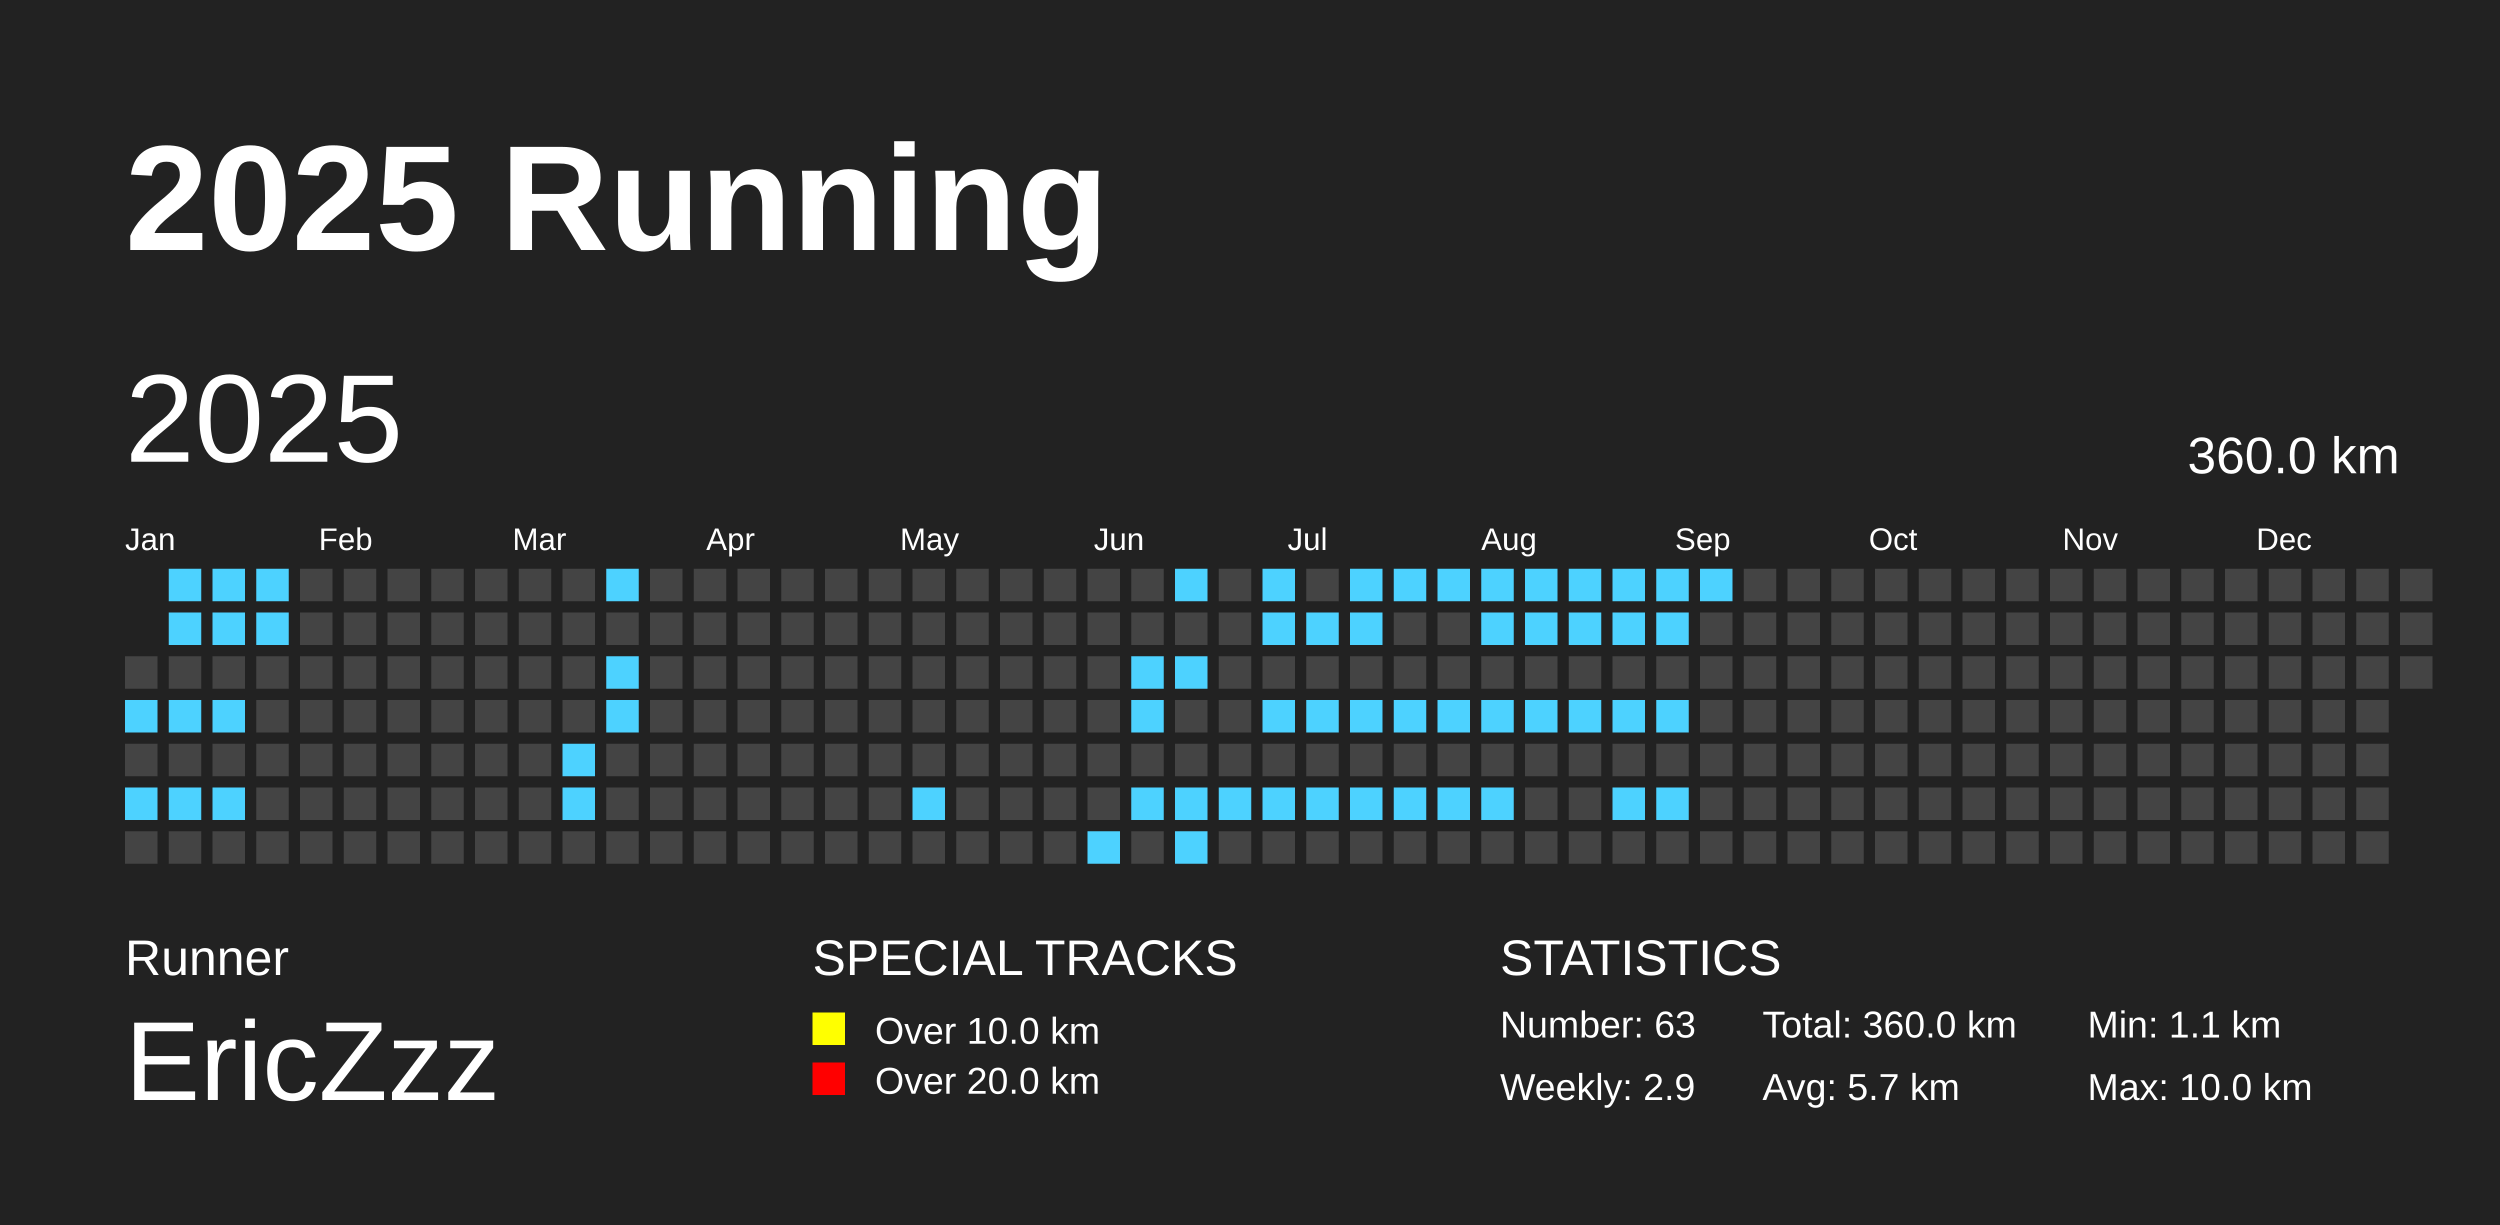
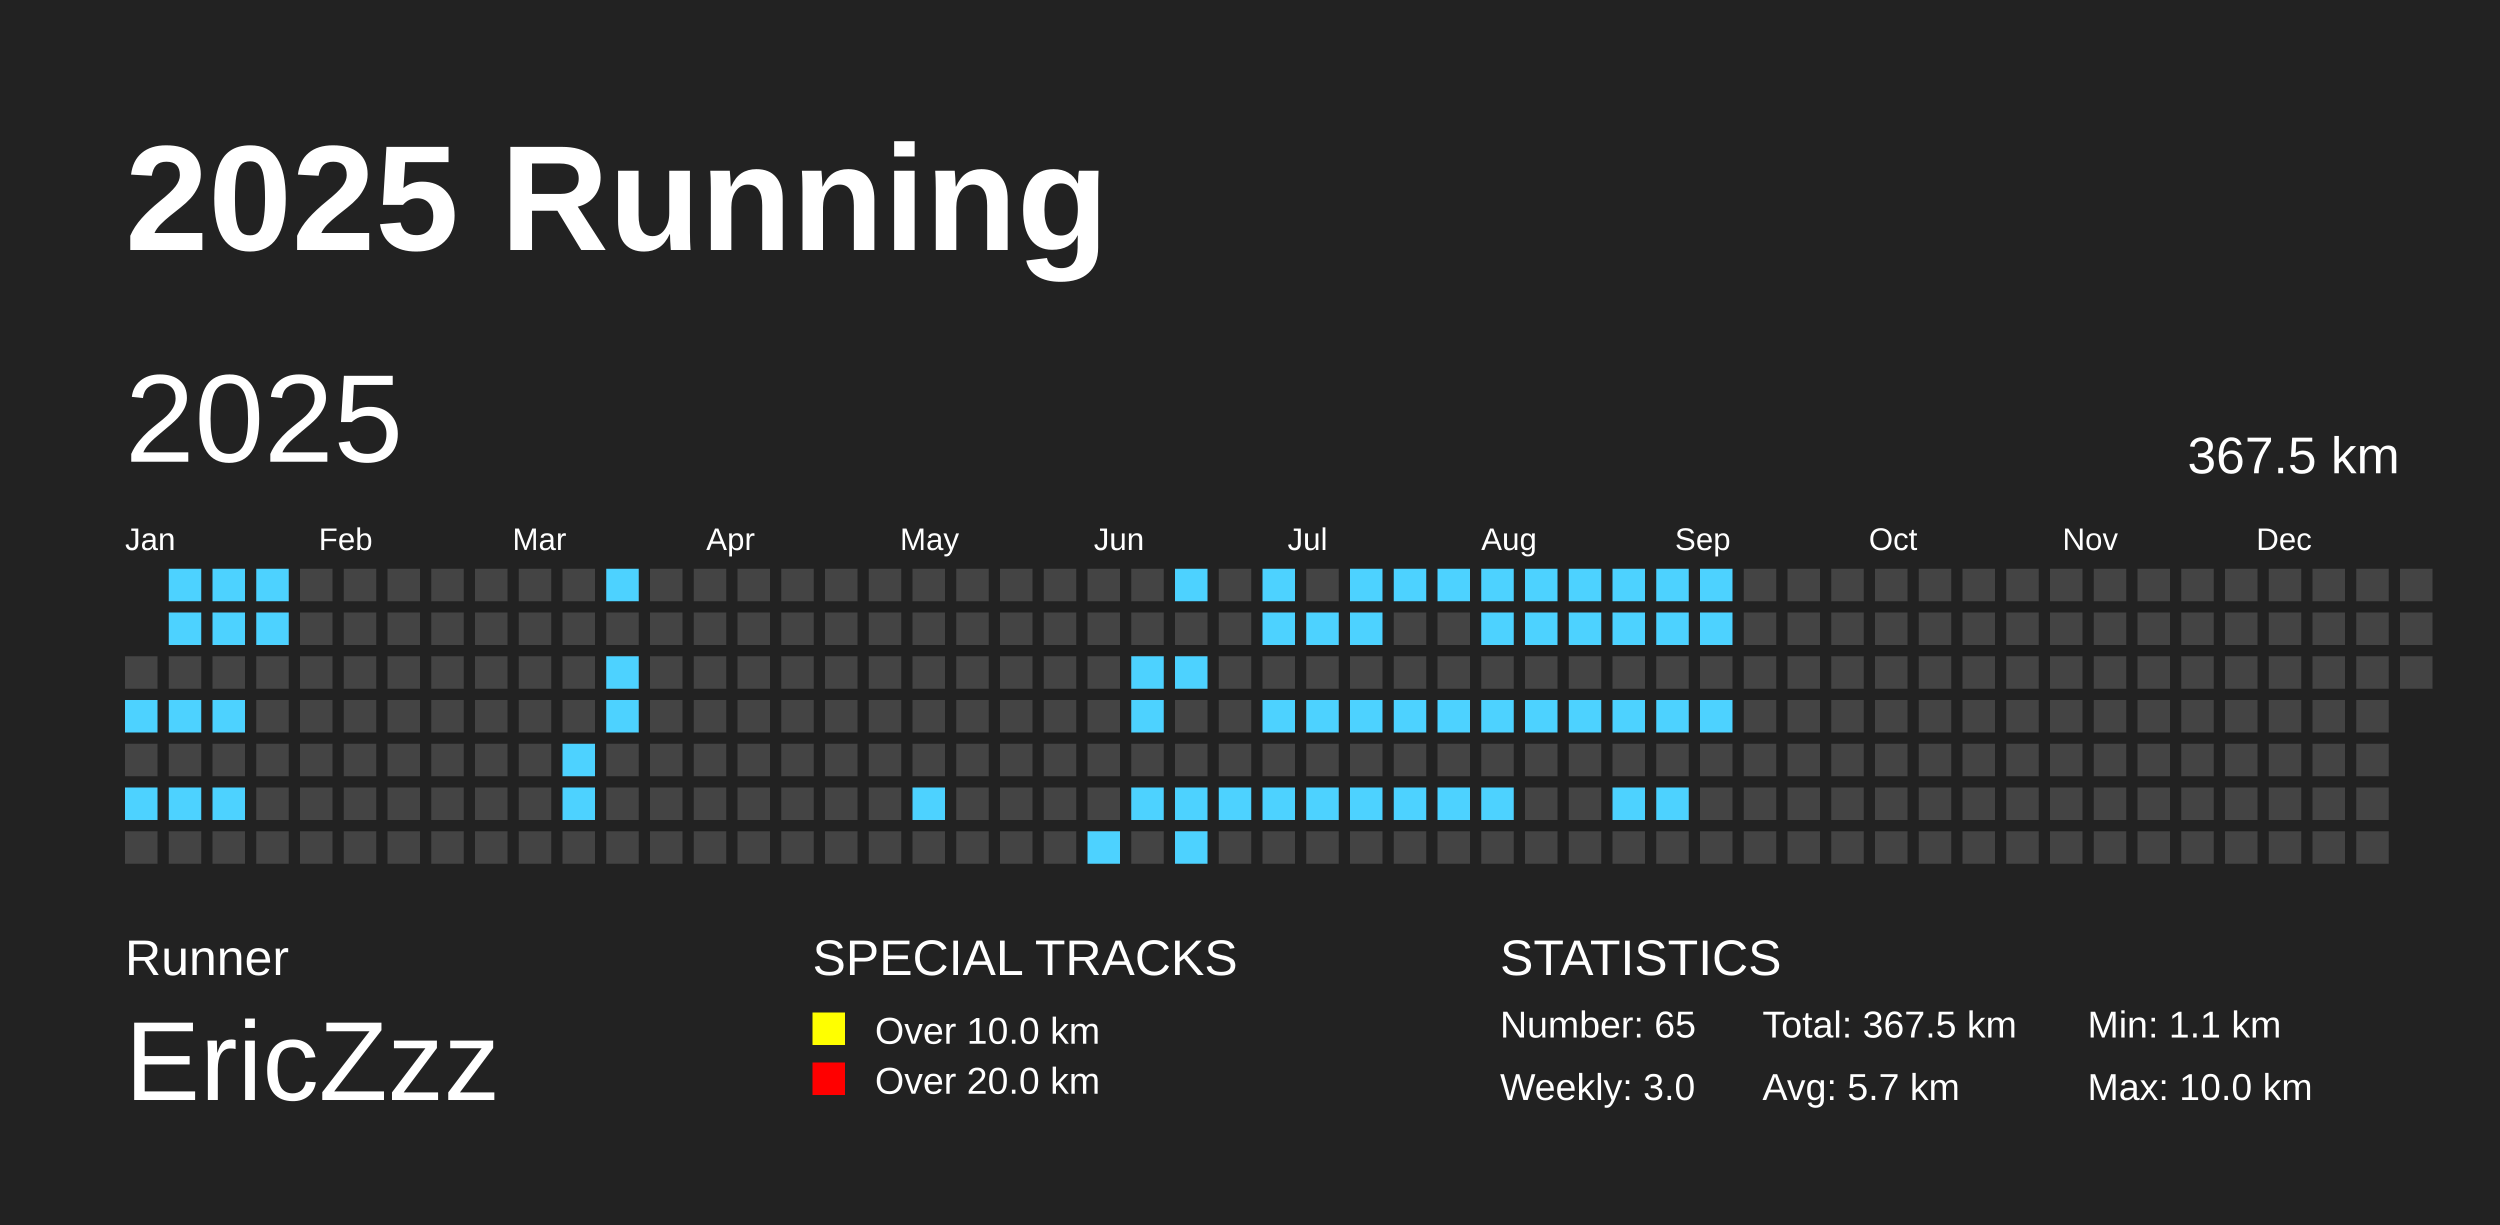
<svg xmlns="http://www.w3.org/2000/svg" baseProfile="full" height="98mm" version="1.1" viewBox="0,0,200,98" width="200mm">
  <defs />
  <rect fill="#222222" height="98" width="200" x="0" y="0" />
  <text fill="#FFFFFF" style="font-size:12px; font-family:Arial; font-weight:bold;" x="10" y="20">2025 Running</text>
  <text fill="#FFFFFF" style="font-size:4px; font-family:Arial" x="10" y="78">Runner</text>
  <text fill="#FFFFFF" style="font-size:9px; font-family:Arial" x="10" y="88">EricZzz</text>
  <text fill="#FFFFFF" style="font-size:4px; font-family:Arial" x="65" y="78">SPECIAL TRACKS</text>
  <rect fill="yellow" height="2.6" width="2.6" x="65" y="81" />
  <text fill="#FFFFFF" style="font-size:3px; font-family:Arial" x="70" y="83.5">Over 10.0 km</text>
  <rect fill="red" height="2.6" width="2.6" x="65" y="85" />
  <text fill="#FFFFFF" style="font-size:3px; font-family:Arial" x="70" y="87.5">Over 20.0 km</text>
  <text fill="#FFFFFF" style="font-size:4px; font-family:Arial" x="120" y="78">STATISTICS</text>
-   <text fill="#FFFFFF" style="font-size:3px; font-family:Arial" x="120" y="83">Number: 63</text>
-   <text fill="#FFFFFF" style="font-size:3px; font-family:Arial" x="120" y="88">Weekly: 2.9</text>
-   <text fill="#FFFFFF" style="font-size:3px; font-family:Arial" x="141" y="83">Total: 360.0 km</text>
+   <text fill="#FFFFFF" style="font-size:3px; font-family:Arial" x="120" y="83">Number: 65</text>
+   <text fill="#FFFFFF" style="font-size:3px; font-family:Arial" x="120" y="88">Weekly: 3.0</text>
+   <text fill="#FFFFFF" style="font-size:3px; font-family:Arial" x="141" y="83">Total: 367.5 km</text>
  <text fill="#FFFFFF" style="font-size:3px; font-family:Arial" x="141" y="88">Avg: 5.7 km</text>
  <text fill="#FFFFFF" style="font-size:3px; font-family:Arial" x="167" y="83">Min: 1.1 km</text>
  <text fill="#FFFFFF" style="font-size:3px; font-family:Arial" x="167" y="88">Max: 10.0 km</text>
  <text dominant-baseline="hanging" fill="#FFFFFF" style="font-size:10.0px; font-family:Arial;" x="10" y="30">2025</text>
-   <text dominant-baseline="hanging" fill="#FFFFFF" style="font-size:4.125px; font-family:Arial;" x="175" y="35">360.0 km</text>
+   <text dominant-baseline="hanging" fill="#FFFFFF" style="font-size:4.125px; font-family:Arial;" x="175" y="35">367.5 km</text>
  <text fill="#FFFFFF" style="font-size:2.5px; font-family:Arial" x="10.0" y="44">Jan</text>
  <text fill="#FFFFFF" style="font-size:2.5px; font-family:Arial" x="25.5" y="44">Feb</text>
  <text fill="#FFFFFF" style="font-size:2.5px; font-family:Arial" x="41.0" y="44">Mar</text>
  <text fill="#FFFFFF" style="font-size:2.5px; font-family:Arial" x="56.5" y="44">Apr</text>
  <text fill="#FFFFFF" style="font-size:2.5px; font-family:Arial" x="72.0" y="44">May</text>
  <text fill="#FFFFFF" style="font-size:2.5px; font-family:Arial" x="87.5" y="44">Jun</text>
  <text fill="#FFFFFF" style="font-size:2.5px; font-family:Arial" x="103.0" y="44">Jul</text>
  <text fill="#FFFFFF" style="font-size:2.5px; font-family:Arial" x="118.5" y="44">Aug</text>
  <text fill="#FFFFFF" style="font-size:2.5px; font-family:Arial" x="134.0" y="44">Sep</text>
  <text fill="#FFFFFF" style="font-size:2.5px; font-family:Arial" x="149.5" y="44">Oct</text>
  <text fill="#FFFFFF" style="font-size:2.5px; font-family:Arial" x="165.0" y="44">Nov</text>
  <text fill="#FFFFFF" style="font-size:2.5px; font-family:Arial" x="180.5" y="44">Dec</text>
  <rect fill="#444444" height="2.6" width="2.6" x="10.0" y="52.5" />
  <rect fill="#4DD2FF" height="2.6" width="2.6" x="10.0" y="56.0" />
  <rect fill="#444444" height="2.6" width="2.6" x="10.0" y="59.5" />
  <rect fill="#4DD2FF" height="2.6" width="2.6" x="10.0" y="63.0" />
  <rect fill="#444444" height="2.6" width="2.6" x="10.0" y="66.5" />
  <rect fill="#4DD2FF" height="2.6" width="2.6" x="13.5" y="45.5" />
  <rect fill="#4DD2FF" height="2.6" width="2.6" x="13.5" y="49.0" />
  <rect fill="#444444" height="2.6" width="2.6" x="13.5" y="52.5" />
  <rect fill="#4DD2FF" height="2.6" width="2.6" x="13.5" y="56.0" />
  <rect fill="#444444" height="2.6" width="2.6" x="13.5" y="59.5" />
  <rect fill="#4DD2FF" height="2.6" width="2.6" x="13.5" y="63.0" />
  <rect fill="#444444" height="2.6" width="2.6" x="13.5" y="66.5" />
  <rect fill="#4DD2FF" height="2.6" width="2.6" x="17.0" y="45.5" />
  <rect fill="#4DD2FF" height="2.6" width="2.6" x="17.0" y="49.0" />
  <rect fill="#444444" height="2.6" width="2.6" x="17.0" y="52.5" />
  <rect fill="#4DD2FF" height="2.6" width="2.6" x="17.0" y="56.0" />
  <rect fill="#444444" height="2.6" width="2.6" x="17.0" y="59.5" />
  <rect fill="#4DD2FF" height="2.6" width="2.6" x="17.0" y="63.0" />
  <rect fill="#444444" height="2.6" width="2.6" x="17.0" y="66.5" />
  <rect fill="#4DD2FF" height="2.6" width="2.6" x="20.5" y="45.5" />
  <rect fill="#4DD2FF" height="2.6" width="2.6" x="20.5" y="49.0" />
  <rect fill="#444444" height="2.6" width="2.6" x="20.5" y="52.5" />
  <rect fill="#444444" height="2.6" width="2.6" x="20.5" y="56.0" />
  <rect fill="#444444" height="2.6" width="2.6" x="20.5" y="59.5" />
  <rect fill="#444444" height="2.6" width="2.6" x="20.5" y="63.0" />
  <rect fill="#444444" height="2.6" width="2.6" x="20.5" y="66.5" />
  <rect fill="#444444" height="2.6" width="2.6" x="24.0" y="45.5" />
  <rect fill="#444444" height="2.6" width="2.6" x="24.0" y="49.0" />
  <rect fill="#444444" height="2.6" width="2.6" x="24.0" y="52.5" />
  <rect fill="#444444" height="2.6" width="2.6" x="24.0" y="56.0" />
  <rect fill="#444444" height="2.6" width="2.6" x="24.0" y="59.5" />
  <rect fill="#444444" height="2.6" width="2.6" x="24.0" y="63.0" />
  <rect fill="#444444" height="2.6" width="2.6" x="24.0" y="66.5" />
  <rect fill="#444444" height="2.6" width="2.6" x="27.5" y="45.5" />
  <rect fill="#444444" height="2.6" width="2.6" x="27.5" y="49.0" />
  <rect fill="#444444" height="2.6" width="2.6" x="27.5" y="52.5" />
  <rect fill="#444444" height="2.6" width="2.6" x="27.5" y="56.0" />
  <rect fill="#444444" height="2.6" width="2.6" x="27.5" y="59.5" />
  <rect fill="#444444" height="2.6" width="2.6" x="27.5" y="63.0" />
  <rect fill="#444444" height="2.6" width="2.6" x="27.5" y="66.5" />
  <rect fill="#444444" height="2.6" width="2.6" x="31.0" y="45.5" />
  <rect fill="#444444" height="2.6" width="2.6" x="31.0" y="49.0" />
  <rect fill="#444444" height="2.6" width="2.6" x="31.0" y="52.5" />
  <rect fill="#444444" height="2.6" width="2.6" x="31.0" y="56.0" />
  <rect fill="#444444" height="2.6" width="2.6" x="31.0" y="59.5" />
  <rect fill="#444444" height="2.6" width="2.6" x="31.0" y="63.0" />
  <rect fill="#444444" height="2.6" width="2.6" x="31.0" y="66.5" />
  <rect fill="#444444" height="2.6" width="2.6" x="34.5" y="45.5" />
  <rect fill="#444444" height="2.6" width="2.6" x="34.5" y="49.0" />
  <rect fill="#444444" height="2.6" width="2.6" x="34.5" y="52.5" />
  <rect fill="#444444" height="2.6" width="2.6" x="34.5" y="56.0" />
  <rect fill="#444444" height="2.6" width="2.6" x="34.5" y="59.5" />
  <rect fill="#444444" height="2.6" width="2.6" x="34.5" y="63.0" />
  <rect fill="#444444" height="2.6" width="2.6" x="34.5" y="66.5" />
  <rect fill="#444444" height="2.6" width="2.6" x="38.0" y="45.5" />
  <rect fill="#444444" height="2.6" width="2.6" x="38.0" y="49.0" />
  <rect fill="#444444" height="2.6" width="2.6" x="38.0" y="52.5" />
  <rect fill="#444444" height="2.6" width="2.6" x="38.0" y="56.0" />
  <rect fill="#444444" height="2.6" width="2.6" x="38.0" y="59.5" />
  <rect fill="#444444" height="2.6" width="2.6" x="38.0" y="63.0" />
  <rect fill="#444444" height="2.6" width="2.6" x="38.0" y="66.5" />
  <rect fill="#444444" height="2.6" width="2.6" x="41.5" y="45.5" />
  <rect fill="#444444" height="2.6" width="2.6" x="41.5" y="49.0" />
  <rect fill="#444444" height="2.6" width="2.6" x="41.5" y="52.5" />
  <rect fill="#444444" height="2.6" width="2.6" x="41.5" y="56.0" />
  <rect fill="#444444" height="2.6" width="2.6" x="41.5" y="59.5" />
  <rect fill="#444444" height="2.6" width="2.6" x="41.5" y="63.0" />
  <rect fill="#444444" height="2.6" width="2.6" x="41.5" y="66.5" />
  <rect fill="#444444" height="2.6" width="2.6" x="45.0" y="45.5" />
  <rect fill="#444444" height="2.6" width="2.6" x="45.0" y="49.0" />
  <rect fill="#444444" height="2.6" width="2.6" x="45.0" y="52.5" />
  <rect fill="#444444" height="2.6" width="2.6" x="45.0" y="56.0" />
  <rect fill="#4DD2FF" height="2.6" width="2.6" x="45.0" y="59.5" />
  <rect fill="#4DD2FF" height="2.6" width="2.6" x="45.0" y="63.0" />
  <rect fill="#444444" height="2.6" width="2.6" x="45.0" y="66.5" />
  <rect fill="#4DD2FF" height="2.6" width="2.6" x="48.5" y="45.5" />
  <rect fill="#444444" height="2.6" width="2.6" x="48.5" y="49.0" />
  <rect fill="#4DD2FF" height="2.6" width="2.6" x="48.5" y="52.5" />
  <rect fill="#4DD2FF" height="2.6" width="2.6" x="48.5" y="56.0" />
  <rect fill="#444444" height="2.6" width="2.6" x="48.5" y="59.5" />
  <rect fill="#444444" height="2.6" width="2.6" x="48.5" y="63.0" />
  <rect fill="#444444" height="2.6" width="2.6" x="48.5" y="66.5" />
  <rect fill="#444444" height="2.6" width="2.6" x="52.0" y="45.5" />
  <rect fill="#444444" height="2.6" width="2.6" x="52.0" y="49.0" />
  <rect fill="#444444" height="2.6" width="2.6" x="52.0" y="52.5" />
  <rect fill="#444444" height="2.6" width="2.6" x="52.0" y="56.0" />
  <rect fill="#444444" height="2.6" width="2.6" x="52.0" y="59.5" />
  <rect fill="#444444" height="2.6" width="2.6" x="52.0" y="63.0" />
  <rect fill="#444444" height="2.6" width="2.6" x="52.0" y="66.5" />
  <rect fill="#444444" height="2.6" width="2.6" x="55.5" y="45.5" />
  <rect fill="#444444" height="2.6" width="2.6" x="55.5" y="49.0" />
  <rect fill="#444444" height="2.6" width="2.6" x="55.5" y="52.5" />
  <rect fill="#444444" height="2.6" width="2.6" x="55.5" y="56.0" />
  <rect fill="#444444" height="2.6" width="2.6" x="55.5" y="59.5" />
  <rect fill="#444444" height="2.6" width="2.6" x="55.5" y="63.0" />
  <rect fill="#444444" height="2.6" width="2.6" x="55.5" y="66.5" />
  <rect fill="#444444" height="2.6" width="2.6" x="59.0" y="45.5" />
  <rect fill="#444444" height="2.6" width="2.6" x="59.0" y="49.0" />
  <rect fill="#444444" height="2.6" width="2.6" x="59.0" y="52.5" />
  <rect fill="#444444" height="2.6" width="2.6" x="59.0" y="56.0" />
  <rect fill="#444444" height="2.6" width="2.6" x="59.0" y="59.5" />
  <rect fill="#444444" height="2.6" width="2.6" x="59.0" y="63.0" />
  <rect fill="#444444" height="2.6" width="2.6" x="59.0" y="66.5" />
  <rect fill="#444444" height="2.6" width="2.6" x="62.5" y="45.5" />
  <rect fill="#444444" height="2.6" width="2.6" x="62.5" y="49.0" />
  <rect fill="#444444" height="2.6" width="2.6" x="62.5" y="52.5" />
  <rect fill="#444444" height="2.6" width="2.6" x="62.5" y="56.0" />
  <rect fill="#444444" height="2.6" width="2.6" x="62.5" y="59.5" />
  <rect fill="#444444" height="2.6" width="2.6" x="62.5" y="63.0" />
  <rect fill="#444444" height="2.6" width="2.6" x="62.5" y="66.5" />
  <rect fill="#444444" height="2.6" width="2.6" x="66.0" y="45.5" />
  <rect fill="#444444" height="2.6" width="2.6" x="66.0" y="49.0" />
  <rect fill="#444444" height="2.6" width="2.6" x="66.0" y="52.5" />
  <rect fill="#444444" height="2.6" width="2.6" x="66.0" y="56.0" />
  <rect fill="#444444" height="2.6" width="2.6" x="66.0" y="59.5" />
  <rect fill="#444444" height="2.6" width="2.6" x="66.0" y="63.0" />
  <rect fill="#444444" height="2.6" width="2.6" x="66.0" y="66.5" />
  <rect fill="#444444" height="2.6" width="2.6" x="69.5" y="45.5" />
  <rect fill="#444444" height="2.6" width="2.6" x="69.5" y="49.0" />
  <rect fill="#444444" height="2.6" width="2.6" x="69.5" y="52.5" />
  <rect fill="#444444" height="2.6" width="2.6" x="69.5" y="56.0" />
  <rect fill="#444444" height="2.6" width="2.6" x="69.5" y="59.5" />
  <rect fill="#444444" height="2.6" width="2.6" x="69.5" y="63.0" />
  <rect fill="#444444" height="2.6" width="2.6" x="69.5" y="66.5" />
  <rect fill="#444444" height="2.6" width="2.6" x="73.0" y="45.5" />
  <rect fill="#444444" height="2.6" width="2.6" x="73.0" y="49.0" />
  <rect fill="#444444" height="2.6" width="2.6" x="73.0" y="52.5" />
  <rect fill="#444444" height="2.6" width="2.6" x="73.0" y="56.0" />
  <rect fill="#444444" height="2.6" width="2.6" x="73.0" y="59.5" />
  <rect fill="#4DD2FF" height="2.6" width="2.6" x="73.0" y="63.0" />
  <rect fill="#444444" height="2.6" width="2.6" x="73.0" y="66.5" />
  <rect fill="#444444" height="2.6" width="2.6" x="76.5" y="45.5" />
  <rect fill="#444444" height="2.6" width="2.6" x="76.5" y="49.0" />
  <rect fill="#444444" height="2.6" width="2.6" x="76.5" y="52.5" />
  <rect fill="#444444" height="2.6" width="2.6" x="76.5" y="56.0" />
  <rect fill="#444444" height="2.6" width="2.6" x="76.5" y="59.5" />
  <rect fill="#444444" height="2.6" width="2.6" x="76.5" y="63.0" />
  <rect fill="#444444" height="2.6" width="2.6" x="76.5" y="66.5" />
  <rect fill="#444444" height="2.6" width="2.6" x="80.0" y="45.5" />
  <rect fill="#444444" height="2.6" width="2.6" x="80.0" y="49.0" />
  <rect fill="#444444" height="2.6" width="2.6" x="80.0" y="52.5" />
  <rect fill="#444444" height="2.6" width="2.6" x="80.0" y="56.0" />
  <rect fill="#444444" height="2.6" width="2.6" x="80.0" y="59.5" />
  <rect fill="#444444" height="2.6" width="2.6" x="80.0" y="63.0" />
  <rect fill="#444444" height="2.6" width="2.6" x="80.0" y="66.5" />
  <rect fill="#444444" height="2.6" width="2.6" x="83.5" y="45.5" />
  <rect fill="#444444" height="2.6" width="2.6" x="83.5" y="49.0" />
  <rect fill="#444444" height="2.6" width="2.6" x="83.5" y="52.5" />
  <rect fill="#444444" height="2.6" width="2.6" x="83.5" y="56.0" />
  <rect fill="#444444" height="2.6" width="2.6" x="83.5" y="59.5" />
  <rect fill="#444444" height="2.6" width="2.6" x="83.5" y="63.0" />
  <rect fill="#444444" height="2.6" width="2.6" x="83.5" y="66.5" />
  <rect fill="#444444" height="2.6" width="2.6" x="87.0" y="45.5" />
  <rect fill="#444444" height="2.6" width="2.6" x="87.0" y="49.0" />
  <rect fill="#444444" height="2.6" width="2.6" x="87.0" y="52.5" />
  <rect fill="#444444" height="2.6" width="2.6" x="87.0" y="56.0" />
  <rect fill="#444444" height="2.6" width="2.6" x="87.0" y="59.5" />
  <rect fill="#444444" height="2.6" width="2.6" x="87.0" y="63.0" />
  <rect fill="#4DD2FF" height="2.6" width="2.6" x="87.0" y="66.5" />
  <rect fill="#444444" height="2.6" width="2.6" x="90.5" y="45.5" />
  <rect fill="#444444" height="2.6" width="2.6" x="90.5" y="49.0" />
  <rect fill="#4DD2FF" height="2.6" width="2.6" x="90.5" y="52.5" />
  <rect fill="#4DD2FF" height="2.6" width="2.6" x="90.5" y="56.0" />
  <rect fill="#444444" height="2.6" width="2.6" x="90.5" y="59.5" />
  <rect fill="#4DD2FF" height="2.6" width="2.6" x="90.5" y="63.0" />
  <rect fill="#444444" height="2.6" width="2.6" x="90.5" y="66.5" />
  <rect fill="#4DD2FF" height="2.6" width="2.6" x="94.0" y="45.5" />
  <rect fill="#444444" height="2.6" width="2.6" x="94.0" y="49.0" />
  <rect fill="#4DD2FF" height="2.6" width="2.6" x="94.0" y="52.5" />
  <rect fill="#444444" height="2.6" width="2.6" x="94.0" y="56.0" />
  <rect fill="#444444" height="2.6" width="2.6" x="94.0" y="59.5" />
  <rect fill="#4DD2FF" height="2.6" width="2.6" x="94.0" y="63.0" />
  <rect fill="#4DD2FF" height="2.6" width="2.6" x="94.0" y="66.5" />
  <rect fill="#444444" height="2.6" width="2.6" x="97.5" y="45.5" />
  <rect fill="#444444" height="2.6" width="2.6" x="97.5" y="49.0" />
  <rect fill="#444444" height="2.6" width="2.6" x="97.5" y="52.5" />
  <rect fill="#444444" height="2.6" width="2.6" x="97.5" y="56.0" />
  <rect fill="#444444" height="2.6" width="2.6" x="97.5" y="59.5" />
  <rect fill="#4DD2FF" height="2.6" width="2.6" x="97.5" y="63.0" />
  <rect fill="#444444" height="2.6" width="2.6" x="97.5" y="66.5" />
  <rect fill="#4DD2FF" height="2.6" width="2.6" x="101.0" y="45.5" />
  <rect fill="#4DD2FF" height="2.6" width="2.6" x="101.0" y="49.0" />
  <rect fill="#444444" height="2.6" width="2.6" x="101.0" y="52.5" />
  <rect fill="#4DD2FF" height="2.6" width="2.6" x="101.0" y="56.0" />
  <rect fill="#444444" height="2.6" width="2.6" x="101.0" y="59.5" />
  <rect fill="#4DD2FF" height="2.6" width="2.6" x="101.0" y="63.0" />
  <rect fill="#444444" height="2.6" width="2.6" x="101.0" y="66.5" />
  <rect fill="#444444" height="2.6" width="2.6" x="104.5" y="45.5" />
  <rect fill="#4DD2FF" height="2.6" width="2.6" x="104.5" y="49.0" />
  <rect fill="#444444" height="2.6" width="2.6" x="104.5" y="52.5" />
  <rect fill="#4DD2FF" height="2.6" width="2.6" x="104.5" y="56.0" />
  <rect fill="#444444" height="2.6" width="2.6" x="104.5" y="59.5" />
  <rect fill="#4DD2FF" height="2.6" width="2.6" x="104.5" y="63.0" />
  <rect fill="#444444" height="2.6" width="2.6" x="104.5" y="66.5" />
  <rect fill="#4DD2FF" height="2.6" width="2.6" x="108.0" y="45.5" />
  <rect fill="#4DD2FF" height="2.6" width="2.6" x="108.0" y="49.0" />
  <rect fill="#444444" height="2.6" width="2.6" x="108.0" y="52.5" />
  <rect fill="#4DD2FF" height="2.6" width="2.6" x="108.0" y="56.0" />
  <rect fill="#444444" height="2.6" width="2.6" x="108.0" y="59.5" />
  <rect fill="#4DD2FF" height="2.6" width="2.6" x="108.0" y="63.0" />
  <rect fill="#444444" height="2.6" width="2.6" x="108.0" y="66.5" />
  <rect fill="#4DD2FF" height="2.6" width="2.6" x="111.5" y="45.5" />
  <rect fill="#444444" height="2.6" width="2.6" x="111.5" y="49.0" />
  <rect fill="#444444" height="2.6" width="2.6" x="111.5" y="52.5" />
  <rect fill="#4DD2FF" height="2.6" width="2.6" x="111.5" y="56.0" />
  <rect fill="#444444" height="2.6" width="2.6" x="111.5" y="59.5" />
  <rect fill="#4DD2FF" height="2.6" width="2.6" x="111.5" y="63.0" />
  <rect fill="#444444" height="2.6" width="2.6" x="111.5" y="66.5" />
  <rect fill="#4DD2FF" height="2.6" width="2.6" x="115.0" y="45.5" />
  <rect fill="#444444" height="2.6" width="2.6" x="115.0" y="49.0" />
  <rect fill="#444444" height="2.6" width="2.6" x="115.0" y="52.5" />
  <rect fill="#4DD2FF" height="2.6" width="2.6" x="115.0" y="56.0" />
  <rect fill="#444444" height="2.6" width="2.6" x="115.0" y="59.5" />
  <rect fill="#4DD2FF" height="2.6" width="2.6" x="115.0" y="63.0" />
  <rect fill="#444444" height="2.6" width="2.6" x="115.0" y="66.5" />
  <rect fill="#4DD2FF" height="2.6" width="2.6" x="118.5" y="45.5" />
  <rect fill="#4DD2FF" height="2.6" width="2.6" x="118.5" y="49.0" />
  <rect fill="#444444" height="2.6" width="2.6" x="118.5" y="52.5" />
  <rect fill="#4DD2FF" height="2.6" width="2.6" x="118.5" y="56.0" />
  <rect fill="#444444" height="2.6" width="2.6" x="118.5" y="59.5" />
  <rect fill="#4DD2FF" height="2.6" width="2.6" x="118.5" y="63.0" />
  <rect fill="#444444" height="2.6" width="2.6" x="118.5" y="66.5" />
  <rect fill="#4DD2FF" height="2.6" width="2.6" x="122.0" y="45.5" />
  <rect fill="#4DD2FF" height="2.6" width="2.6" x="122.0" y="49.0" />
  <rect fill="#444444" height="2.6" width="2.6" x="122.0" y="52.5" />
  <rect fill="#4DD2FF" height="2.6" width="2.6" x="122.0" y="56.0" />
  <rect fill="#444444" height="2.6" width="2.6" x="122.0" y="59.5" />
  <rect fill="#444444" height="2.6" width="2.6" x="122.0" y="63.0" />
  <rect fill="#444444" height="2.6" width="2.6" x="122.0" y="66.5" />
  <rect fill="#4DD2FF" height="2.6" width="2.6" x="125.5" y="45.5" />
  <rect fill="#4DD2FF" height="2.6" width="2.6" x="125.5" y="49.0" />
  <rect fill="#444444" height="2.6" width="2.6" x="125.5" y="52.5" />
  <rect fill="#4DD2FF" height="2.6" width="2.6" x="125.5" y="56.0" />
  <rect fill="#444444" height="2.6" width="2.6" x="125.5" y="59.5" />
  <rect fill="#444444" height="2.6" width="2.6" x="125.5" y="63.0" />
  <rect fill="#444444" height="2.6" width="2.6" x="125.5" y="66.5" />
  <rect fill="#4DD2FF" height="2.6" width="2.6" x="129.0" y="45.5" />
  <rect fill="#4DD2FF" height="2.6" width="2.6" x="129.0" y="49.0" />
  <rect fill="#444444" height="2.6" width="2.6" x="129.0" y="52.5" />
  <rect fill="#4DD2FF" height="2.6" width="2.6" x="129.0" y="56.0" />
  <rect fill="#444444" height="2.6" width="2.6" x="129.0" y="59.5" />
  <rect fill="#4DD2FF" height="2.6" width="2.6" x="129.0" y="63.0" />
  <rect fill="#444444" height="2.6" width="2.6" x="129.0" y="66.5" />
  <rect fill="#4DD2FF" height="2.6" width="2.6" x="132.5" y="45.5" />
  <rect fill="#4DD2FF" height="2.6" width="2.6" x="132.5" y="49.0" />
  <rect fill="#444444" height="2.6" width="2.6" x="132.5" y="52.5" />
  <rect fill="#4DD2FF" height="2.6" width="2.6" x="132.5" y="56.0" />
  <rect fill="#444444" height="2.6" width="2.6" x="132.5" y="59.5" />
  <rect fill="#4DD2FF" height="2.6" width="2.6" x="132.5" y="63.0" />
  <rect fill="#444444" height="2.6" width="2.6" x="132.5" y="66.5" />
  <rect fill="#4DD2FF" height="2.6" width="2.6" x="136.0" y="45.5" />
-   <rect fill="#444444" height="2.6" width="2.6" x="136.0" y="49.0" />
+   <rect fill="#4DD2FF" height="2.6" width="2.6" x="136.0" y="49.0" />
  <rect fill="#444444" height="2.6" width="2.6" x="136.0" y="52.5" />
-   <rect fill="#444444" height="2.6" width="2.6" x="136.0" y="56.0" />
+   <rect fill="#4DD2FF" height="2.6" width="2.6" x="136.0" y="56.0" />
  <rect fill="#444444" height="2.6" width="2.6" x="136.0" y="59.5" />
  <rect fill="#444444" height="2.6" width="2.6" x="136.0" y="63.0" />
  <rect fill="#444444" height="2.6" width="2.6" x="136.0" y="66.5" />
  <rect fill="#444444" height="2.6" width="2.6" x="139.5" y="45.5" />
  <rect fill="#444444" height="2.6" width="2.6" x="139.5" y="49.0" />
  <rect fill="#444444" height="2.6" width="2.6" x="139.5" y="52.5" />
  <rect fill="#444444" height="2.6" width="2.6" x="139.5" y="56.0" />
  <rect fill="#444444" height="2.6" width="2.6" x="139.5" y="59.5" />
  <rect fill="#444444" height="2.6" width="2.6" x="139.5" y="63.0" />
  <rect fill="#444444" height="2.6" width="2.6" x="139.5" y="66.5" />
  <rect fill="#444444" height="2.6" width="2.6" x="143.0" y="45.5" />
  <rect fill="#444444" height="2.6" width="2.6" x="143.0" y="49.0" />
  <rect fill="#444444" height="2.6" width="2.6" x="143.0" y="52.5" />
  <rect fill="#444444" height="2.6" width="2.6" x="143.0" y="56.0" />
  <rect fill="#444444" height="2.6" width="2.6" x="143.0" y="59.5" />
  <rect fill="#444444" height="2.6" width="2.6" x="143.0" y="63.0" />
  <rect fill="#444444" height="2.6" width="2.6" x="143.0" y="66.5" />
  <rect fill="#444444" height="2.6" width="2.6" x="146.5" y="45.5" />
  <rect fill="#444444" height="2.6" width="2.6" x="146.5" y="49.0" />
  <rect fill="#444444" height="2.6" width="2.6" x="146.5" y="52.5" />
  <rect fill="#444444" height="2.6" width="2.6" x="146.5" y="56.0" />
  <rect fill="#444444" height="2.6" width="2.6" x="146.5" y="59.5" />
  <rect fill="#444444" height="2.6" width="2.6" x="146.5" y="63.0" />
  <rect fill="#444444" height="2.6" width="2.6" x="146.5" y="66.5" />
  <rect fill="#444444" height="2.6" width="2.6" x="150.0" y="45.5" />
  <rect fill="#444444" height="2.6" width="2.6" x="150.0" y="49.0" />
  <rect fill="#444444" height="2.6" width="2.6" x="150.0" y="52.5" />
  <rect fill="#444444" height="2.6" width="2.6" x="150.0" y="56.0" />
  <rect fill="#444444" height="2.6" width="2.6" x="150.0" y="59.5" />
  <rect fill="#444444" height="2.6" width="2.6" x="150.0" y="63.0" />
  <rect fill="#444444" height="2.6" width="2.6" x="150.0" y="66.5" />
  <rect fill="#444444" height="2.6" width="2.6" x="153.5" y="45.5" />
  <rect fill="#444444" height="2.6" width="2.6" x="153.5" y="49.0" />
  <rect fill="#444444" height="2.6" width="2.6" x="153.5" y="52.5" />
  <rect fill="#444444" height="2.6" width="2.6" x="153.5" y="56.0" />
  <rect fill="#444444" height="2.6" width="2.6" x="153.5" y="59.5" />
  <rect fill="#444444" height="2.6" width="2.6" x="153.5" y="63.0" />
  <rect fill="#444444" height="2.6" width="2.6" x="153.5" y="66.5" />
  <rect fill="#444444" height="2.6" width="2.6" x="157.0" y="45.5" />
  <rect fill="#444444" height="2.6" width="2.6" x="157.0" y="49.0" />
  <rect fill="#444444" height="2.6" width="2.6" x="157.0" y="52.5" />
  <rect fill="#444444" height="2.6" width="2.6" x="157.0" y="56.0" />
  <rect fill="#444444" height="2.6" width="2.6" x="157.0" y="59.5" />
  <rect fill="#444444" height="2.6" width="2.6" x="157.0" y="63.0" />
  <rect fill="#444444" height="2.6" width="2.6" x="157.0" y="66.5" />
  <rect fill="#444444" height="2.6" width="2.6" x="160.5" y="45.5" />
  <rect fill="#444444" height="2.6" width="2.6" x="160.5" y="49.0" />
  <rect fill="#444444" height="2.6" width="2.6" x="160.5" y="52.5" />
  <rect fill="#444444" height="2.6" width="2.6" x="160.5" y="56.0" />
  <rect fill="#444444" height="2.6" width="2.6" x="160.5" y="59.5" />
  <rect fill="#444444" height="2.6" width="2.6" x="160.5" y="63.0" />
  <rect fill="#444444" height="2.6" width="2.6" x="160.5" y="66.5" />
  <rect fill="#444444" height="2.6" width="2.6" x="164.0" y="45.5" />
  <rect fill="#444444" height="2.6" width="2.6" x="164.0" y="49.0" />
  <rect fill="#444444" height="2.6" width="2.6" x="164.0" y="52.5" />
  <rect fill="#444444" height="2.6" width="2.6" x="164.0" y="56.0" />
  <rect fill="#444444" height="2.6" width="2.6" x="164.0" y="59.5" />
  <rect fill="#444444" height="2.6" width="2.6" x="164.0" y="63.0" />
  <rect fill="#444444" height="2.6" width="2.6" x="164.0" y="66.5" />
  <rect fill="#444444" height="2.6" width="2.6" x="167.5" y="45.5" />
  <rect fill="#444444" height="2.6" width="2.6" x="167.5" y="49.0" />
  <rect fill="#444444" height="2.6" width="2.6" x="167.5" y="52.5" />
  <rect fill="#444444" height="2.6" width="2.6" x="167.5" y="56.0" />
  <rect fill="#444444" height="2.6" width="2.6" x="167.5" y="59.5" />
  <rect fill="#444444" height="2.6" width="2.6" x="167.5" y="63.0" />
  <rect fill="#444444" height="2.6" width="2.6" x="167.5" y="66.5" />
  <rect fill="#444444" height="2.6" width="2.6" x="171.0" y="45.5" />
  <rect fill="#444444" height="2.6" width="2.6" x="171.0" y="49.0" />
  <rect fill="#444444" height="2.6" width="2.6" x="171.0" y="52.5" />
  <rect fill="#444444" height="2.6" width="2.6" x="171.0" y="56.0" />
  <rect fill="#444444" height="2.6" width="2.6" x="171.0" y="59.5" />
  <rect fill="#444444" height="2.6" width="2.6" x="171.0" y="63.0" />
  <rect fill="#444444" height="2.6" width="2.6" x="171.0" y="66.5" />
  <rect fill="#444444" height="2.6" width="2.6" x="174.5" y="45.5" />
  <rect fill="#444444" height="2.6" width="2.6" x="174.5" y="49.0" />
  <rect fill="#444444" height="2.6" width="2.6" x="174.5" y="52.5" />
  <rect fill="#444444" height="2.6" width="2.6" x="174.5" y="56.0" />
  <rect fill="#444444" height="2.6" width="2.6" x="174.5" y="59.5" />
  <rect fill="#444444" height="2.6" width="2.6" x="174.5" y="63.0" />
  <rect fill="#444444" height="2.6" width="2.6" x="174.5" y="66.5" />
  <rect fill="#444444" height="2.6" width="2.6" x="178.0" y="45.5" />
  <rect fill="#444444" height="2.6" width="2.6" x="178.0" y="49.0" />
  <rect fill="#444444" height="2.6" width="2.6" x="178.0" y="52.5" />
  <rect fill="#444444" height="2.6" width="2.6" x="178.0" y="56.0" />
  <rect fill="#444444" height="2.6" width="2.6" x="178.0" y="59.5" />
  <rect fill="#444444" height="2.6" width="2.6" x="178.0" y="63.0" />
  <rect fill="#444444" height="2.6" width="2.6" x="178.0" y="66.5" />
  <rect fill="#444444" height="2.6" width="2.6" x="181.5" y="45.5" />
  <rect fill="#444444" height="2.6" width="2.6" x="181.5" y="49.0" />
  <rect fill="#444444" height="2.6" width="2.6" x="181.5" y="52.5" />
  <rect fill="#444444" height="2.6" width="2.6" x="181.5" y="56.0" />
  <rect fill="#444444" height="2.6" width="2.6" x="181.5" y="59.5" />
  <rect fill="#444444" height="2.6" width="2.6" x="181.5" y="63.0" />
  <rect fill="#444444" height="2.6" width="2.6" x="181.5" y="66.5" />
  <rect fill="#444444" height="2.6" width="2.6" x="185.0" y="45.5" />
  <rect fill="#444444" height="2.6" width="2.6" x="185.0" y="49.0" />
  <rect fill="#444444" height="2.6" width="2.6" x="185.0" y="52.5" />
  <rect fill="#444444" height="2.6" width="2.6" x="185.0" y="56.0" />
  <rect fill="#444444" height="2.6" width="2.6" x="185.0" y="59.5" />
  <rect fill="#444444" height="2.6" width="2.6" x="185.0" y="63.0" />
  <rect fill="#444444" height="2.6" width="2.6" x="185.0" y="66.5" />
  <rect fill="#444444" height="2.6" width="2.6" x="188.5" y="45.5" />
  <rect fill="#444444" height="2.6" width="2.6" x="188.5" y="49.0" />
  <rect fill="#444444" height="2.6" width="2.6" x="188.5" y="52.5" />
  <rect fill="#444444" height="2.6" width="2.6" x="188.5" y="56.0" />
  <rect fill="#444444" height="2.6" width="2.6" x="188.5" y="59.5" />
  <rect fill="#444444" height="2.6" width="2.6" x="188.5" y="63.0" />
  <rect fill="#444444" height="2.6" width="2.6" x="188.5" y="66.5" />
  <rect fill="#444444" height="2.6" width="2.6" x="192.0" y="45.5" />
  <rect fill="#444444" height="2.6" width="2.6" x="192.0" y="49.0" />
  <rect fill="#444444" height="2.6" width="2.6" x="192.0" y="52.5" />
</svg>
